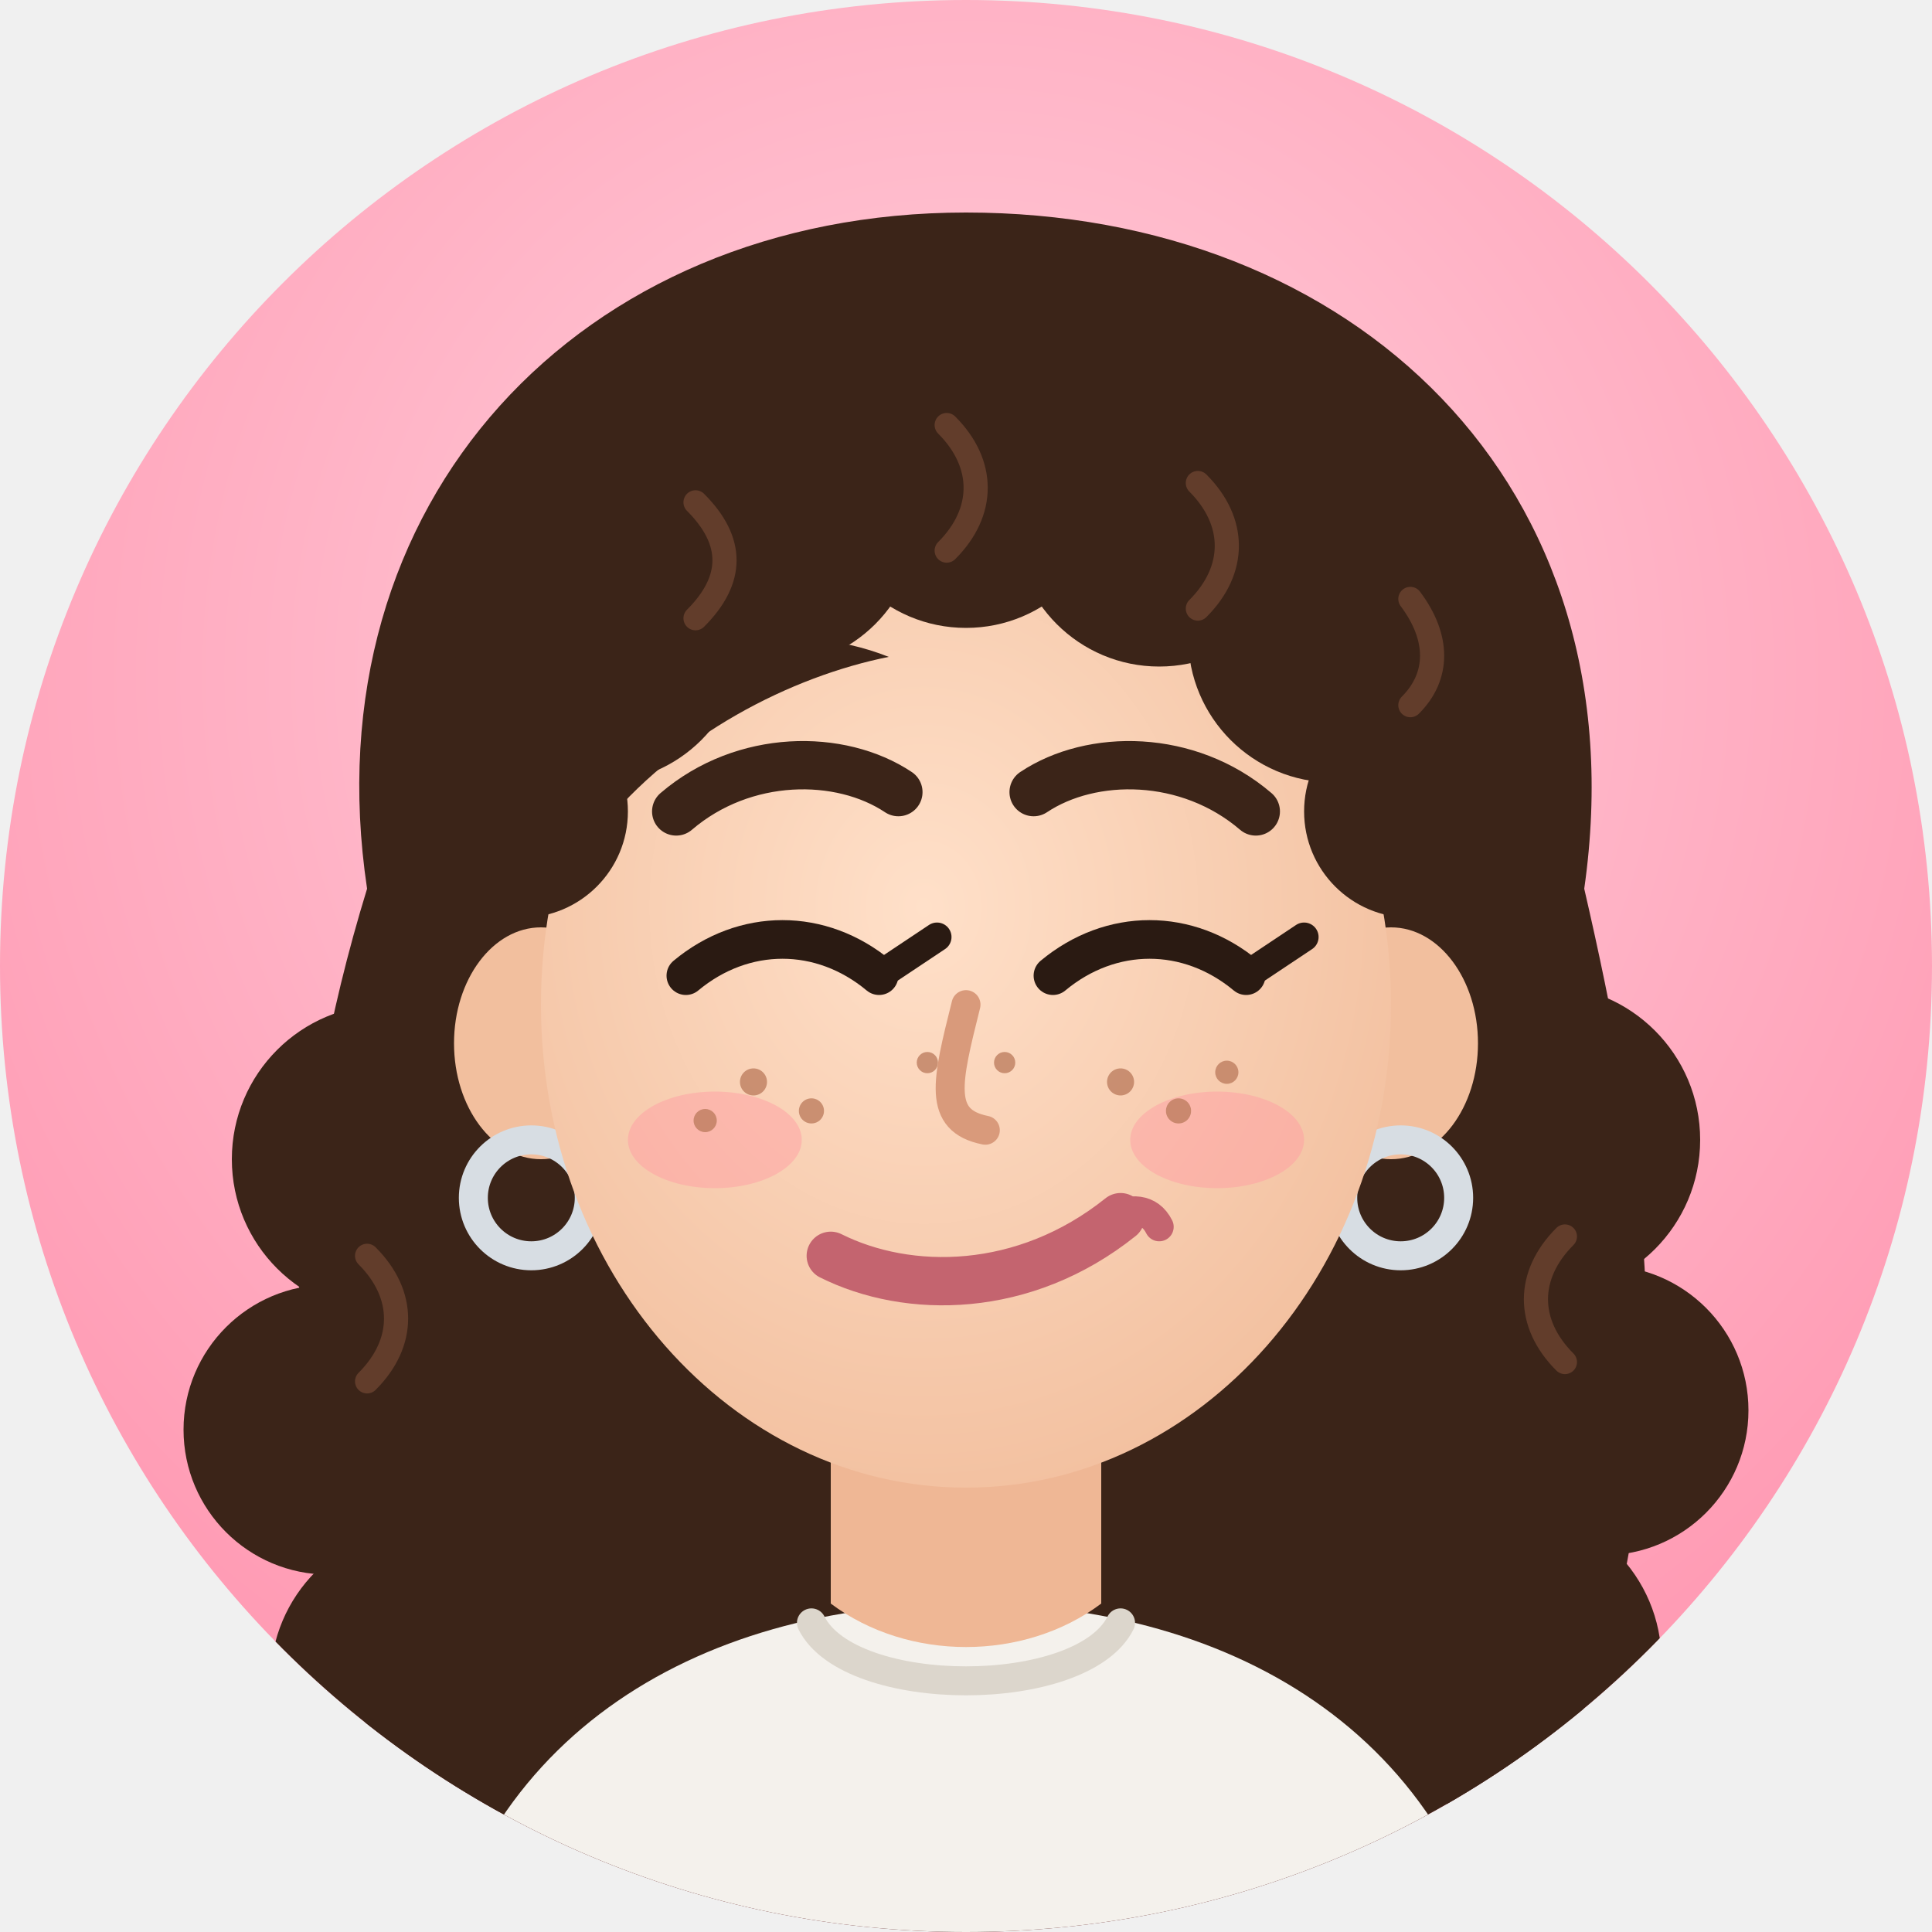
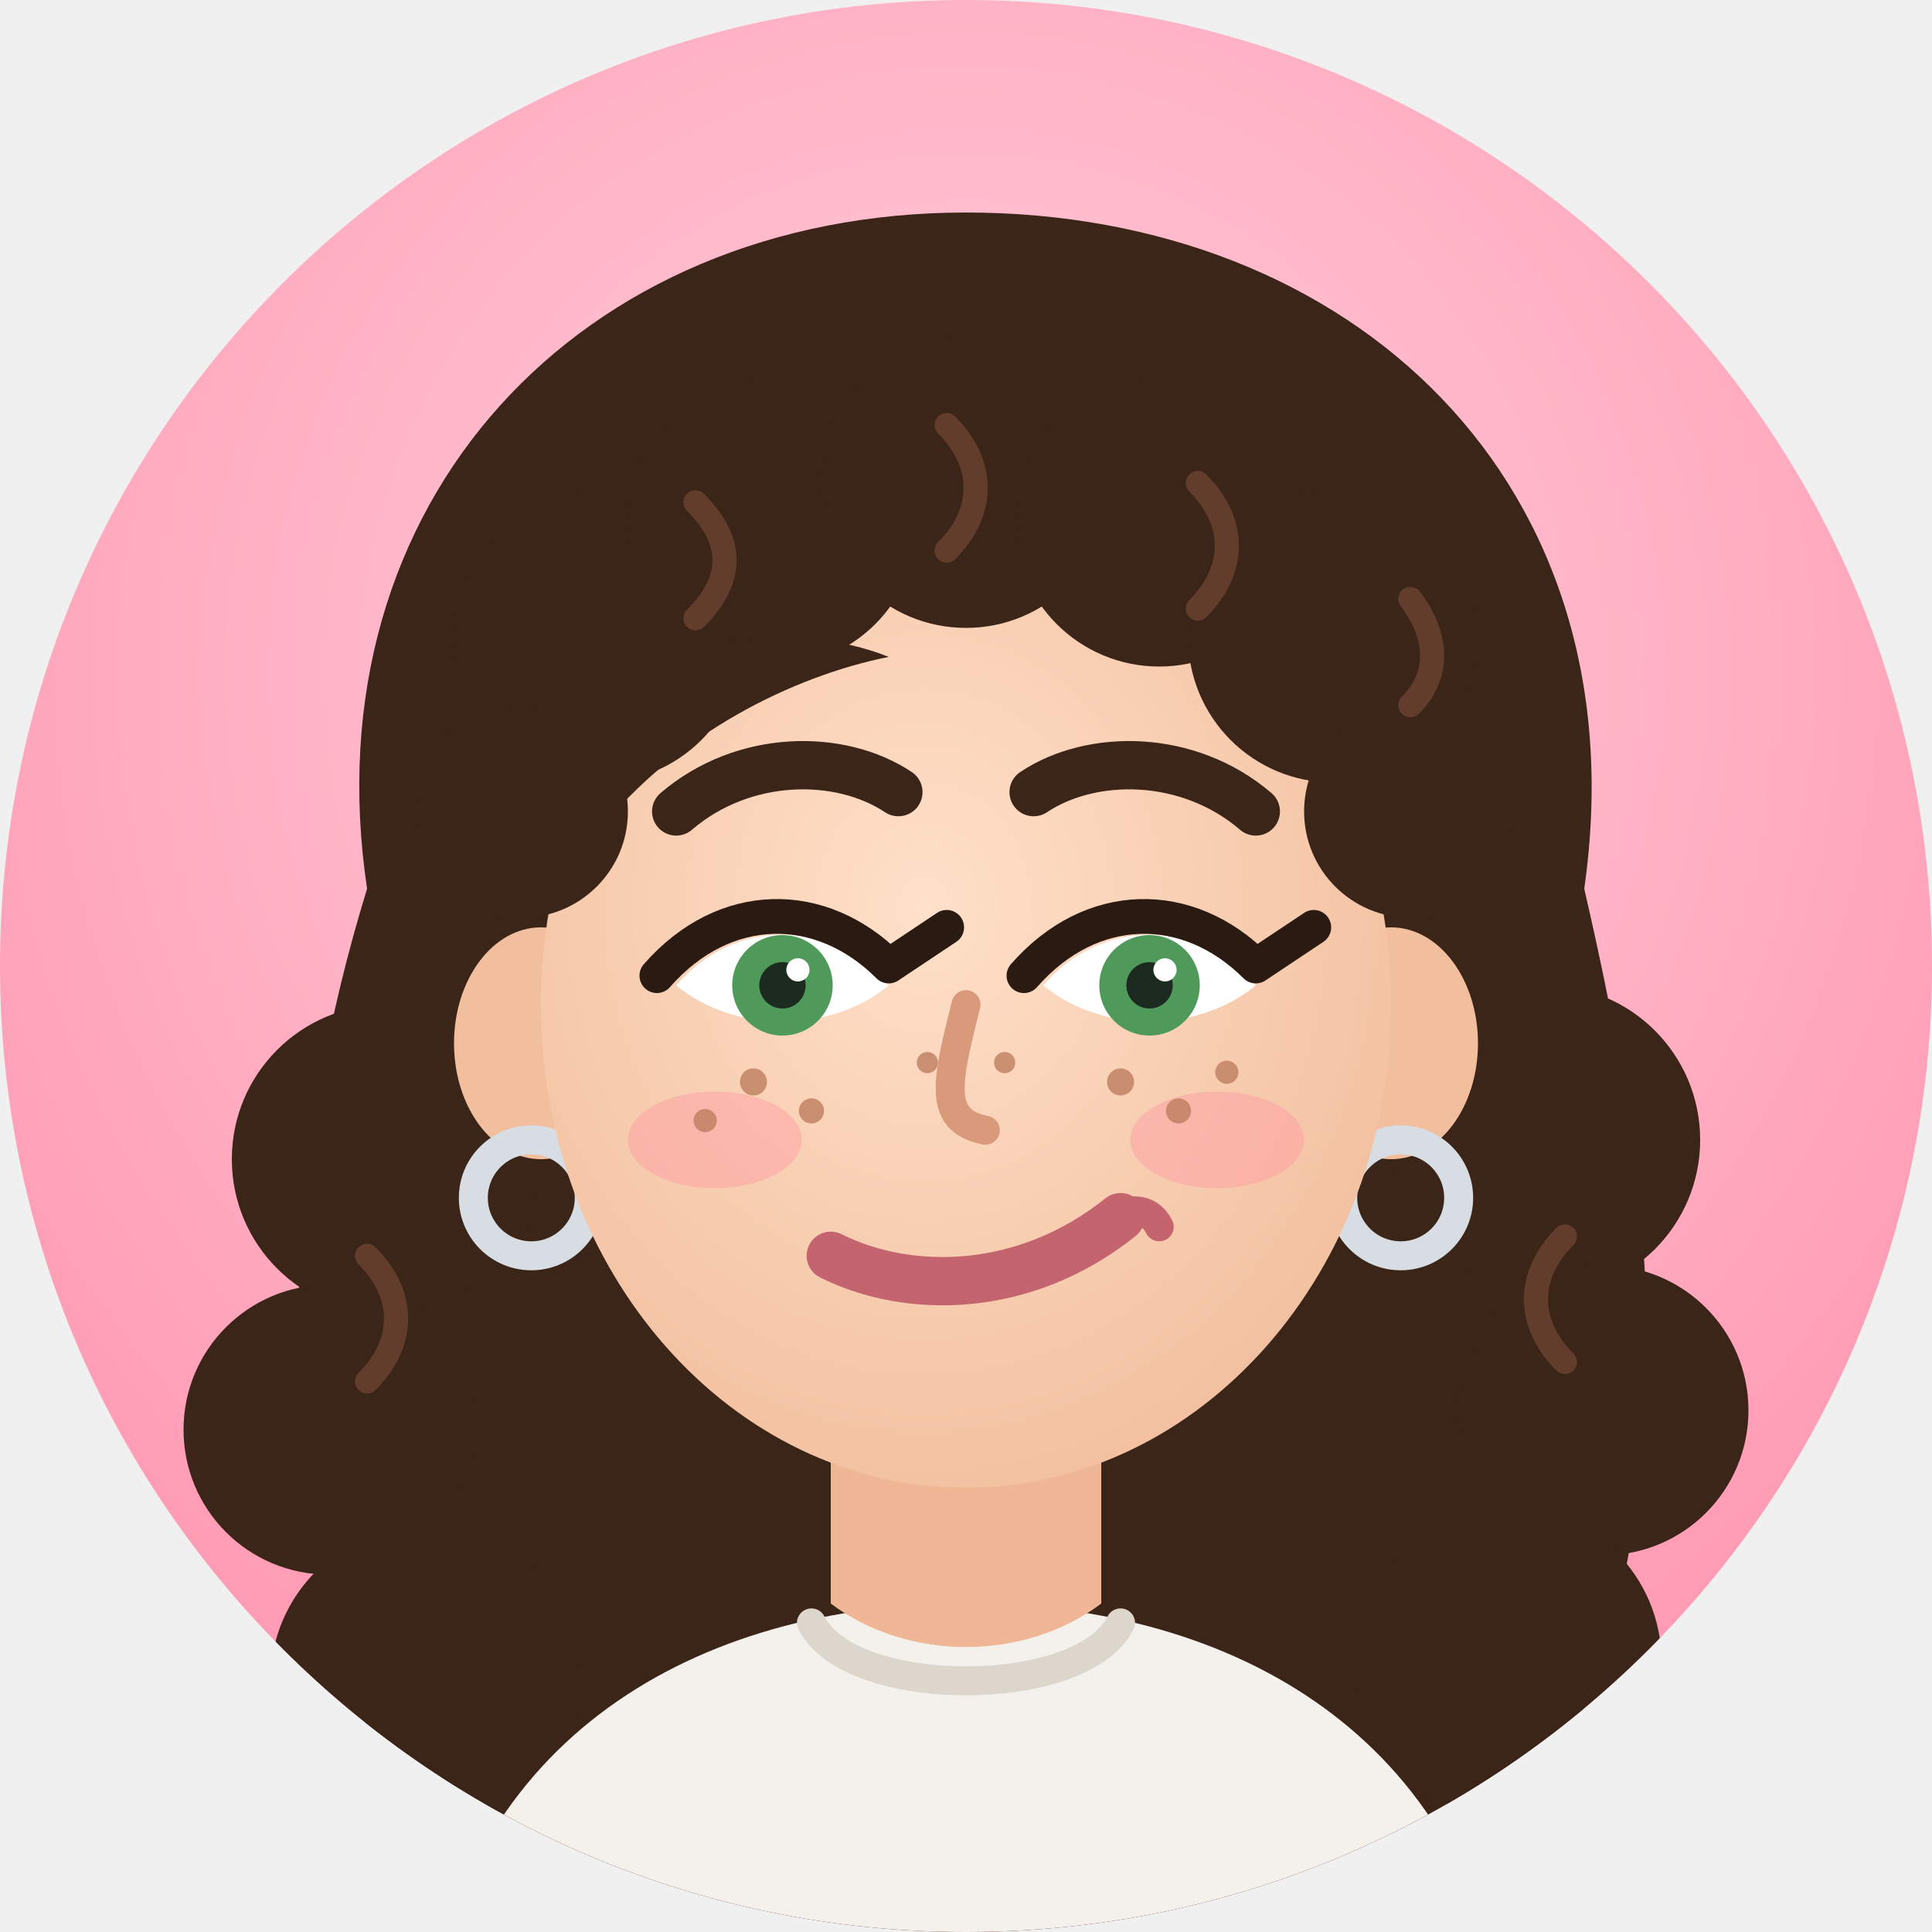
<svg xmlns="http://www.w3.org/2000/svg" viewBox="0 0 200 200">
  <defs>
    <clipPath id="c">
      <circle cx="100" cy="100" r="100" />
    </clipPath>
    <radialGradient id="bg" cx="50%" cy="35%" r="75%">
      <stop offset="0" stop-color="#ffd1dc" />
      <stop offset="1" stop-color="#ff8fab" />
    </radialGradient>
    <radialGradient id="skin" cx="45%" cy="40%" r="65%">
      <stop offset="0" stop-color="#ffe0c9" />
      <stop offset="1" stop-color="#f2bf9e" />
    </radialGradient>
  </defs>
  <g clip-path="url(#c)">
    <rect width="200" height="200" fill="url(#bg)" />
    <g fill="#3b2418">
      <path d="M38 92c-6-40 22-70 62-70s70 28 64 70c6 26 10 52 2 80-8 22-30 34-46 34H84c-18 0-40-10-48-32-8-28-6-56 2-82z" />
      <circle cx="40" cy="120" r="16" />
      <circle cx="34" cy="148" r="15" />
      <circle cx="44" cy="174" r="16" />
      <circle cx="160" cy="118" r="16" />
      <circle cx="166" cy="146" r="15" />
      <circle cx="156" cy="172" r="16" />
    </g>
    <path d="M44 210c4-30 28-44 56-44s52 14 56 44z" fill="#f4f1ec" />
    <path d="M84 168c4 8 28 8 32 0" fill="none" stroke="#dcd6cc" stroke-width="3" stroke-linecap="round" />
    <path d="M86 140h28v26c-8 6-20 6-28 0z" fill="#efb795" />
    <ellipse cx="56" cy="108" rx="9" ry="12" fill="#f2bf9e" />
    <ellipse cx="144" cy="108" rx="9" ry="12" fill="#f2bf9e" />
    <circle cx="55" cy="124" r="6" fill="none" stroke="#d7dde3" stroke-width="3" />
    <circle cx="145" cy="124" r="6" fill="none" stroke="#d7dde3" stroke-width="3" />
    <ellipse cx="100" cy="104" rx="44" ry="50" fill="url(#skin)" />
    <path d="M70 84c7-6 17-6 23-2" fill="none" stroke="#3b2418" stroke-width="5" stroke-linecap="round" />
    <path d="M107 82c6-4 16-4 23 2" fill="none" stroke="#3b2418" stroke-width="5" stroke-linecap="round" />
-     <path d="M71 101c6-5 14-5 20 0" fill="none" stroke="#2a1a12" stroke-width="4" stroke-linecap="round" />
-     <path d="M91 101l6-4" stroke="#2a1a12" stroke-width="3" stroke-linecap="round" />
-     <path d="M109 101c6-5 14-5 20 0" fill="none" stroke="#2a1a12" stroke-width="4" stroke-linecap="round" />
-     <path d="M129 101l6-4" stroke="#2a1a12" stroke-width="3" stroke-linecap="round" />
+     <g>
+       <path d="M70 102c6-7 16-7 22 0c-6 5-16 5-22 0z" fill="#fff" />
+       <circle cx="81" cy="102" r="5.2" fill="#4f9a5a" />
+       <circle cx="81" cy="102" r="2.4" fill="#1d2a1f" />
+       <circle cx="82.6" cy="100.4" r="1.2" fill="#fff" />
+       <path d="M68 101c7-8 17-8 24-1l6-4" fill="none" stroke="#2a1a12" stroke-width="3.6" stroke-linecap="round" stroke-linejoin="round" />
+       <path d="M108 102c6-7 16-7 22 0c-6 5-16 5-22 0z" fill="#fff" />
+       <circle cx="119" cy="102" r="5.2" fill="#4f9a5a" />
+       <circle cx="119" cy="102" r="2.4" fill="#1d2a1f" />
+       <circle cx="120.6" cy="100.4" r="1.2" fill="#fff" />
+       <path d="M106 101c7-8 17-8 24-1l6-4" fill="none" stroke="#2a1a12" stroke-width="3.6" stroke-linecap="round" stroke-linejoin="round" />
+     </g>
    <ellipse cx="74" cy="118" rx="9" ry="5" fill="#ff9aa2" opacity=".45" />
    <ellipse cx="126" cy="118" rx="9" ry="5" fill="#ff9aa2" opacity=".45" />
    <g fill="#b9785a" opacity=".75">
      <circle cx="78" cy="112" r="1.4" />
      <circle cx="84" cy="115" r="1.3" />
      <circle cx="73" cy="116" r="1.2" />
      <circle cx="116" cy="112" r="1.4" />
      <circle cx="122" cy="115" r="1.3" />
      <circle cx="127" cy="111" r="1.2" />
      <circle cx="96" cy="110" r="1.1" />
      <circle cx="104" cy="110" r="1.1" />
    </g>
    <path d="M100 104c-2 8-3 12 2 13" fill="none" stroke="#d99a7b" stroke-width="3" stroke-linecap="round" />
    <path d="M86 130c8 4 20 4 30-4" fill="none" stroke="#c4646f" stroke-width="5" stroke-linecap="round" />
    <path d="M115 126c2-1 4-1 5 1" fill="none" stroke="#c4646f" stroke-width="3" stroke-linecap="round" />
    <g fill="#3b2418">
      <circle cx="62" cy="66" r="15" />
      <circle cx="80" cy="54" r="15" />
      <circle cx="100" cy="50" r="15" />
      <circle cx="120" cy="54" r="15" />
      <circle cx="138" cy="66" r="15" />
      <circle cx="54" cy="84" r="11" />
      <circle cx="146" cy="84" r="11" />
      <path d="M58 74c10-8 24-10 34-6-10 2-22 8-30 18z" />
    </g>
    <g fill="none" stroke="#6b4330" stroke-width="2.5" stroke-linecap="round" opacity=".8">
      <path d="M72 52c4 4 4 8 0 12" />
      <path d="M98 44c4 4 4 9 0 13" />
      <path d="M124 50c4 4 4 9 0 13" />
      <path d="M146 62c3 4 3 8 0 11" />
      <path d="M38 130c4 4 4 9 0 13" />
      <path d="M162 128c-4 4-4 9 0 13" />
    </g>
  </g>
</svg>
